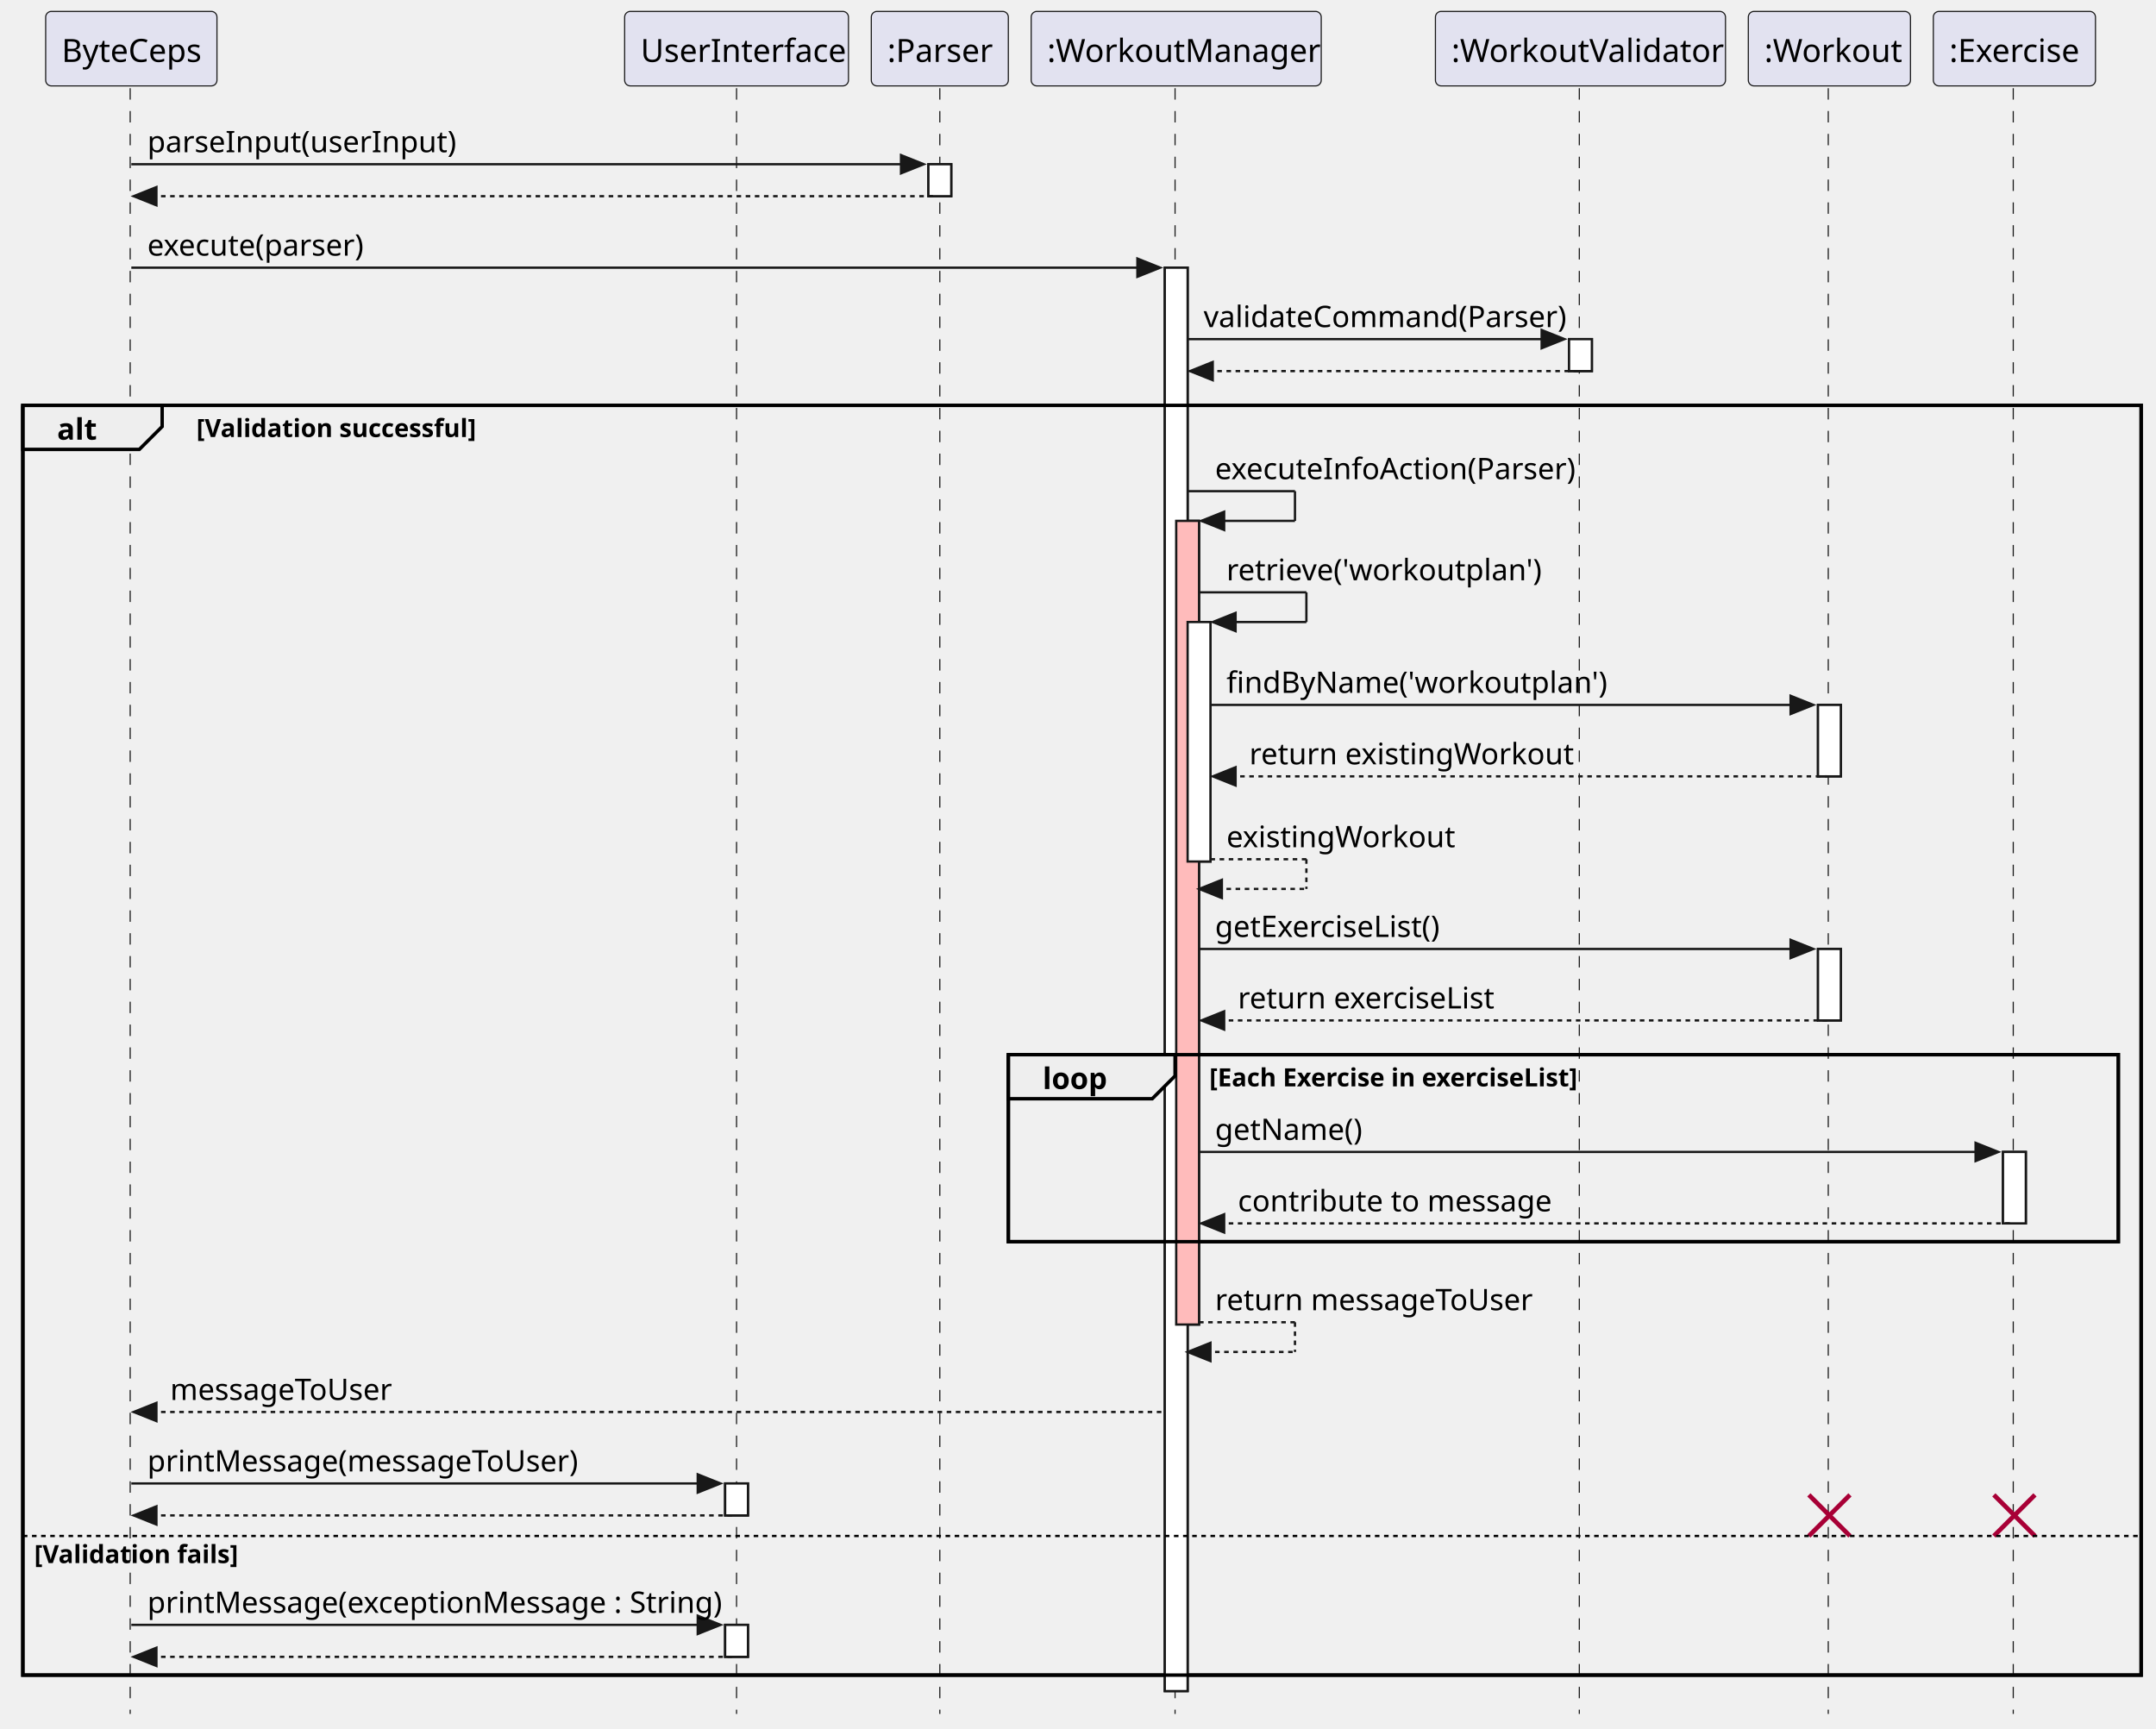
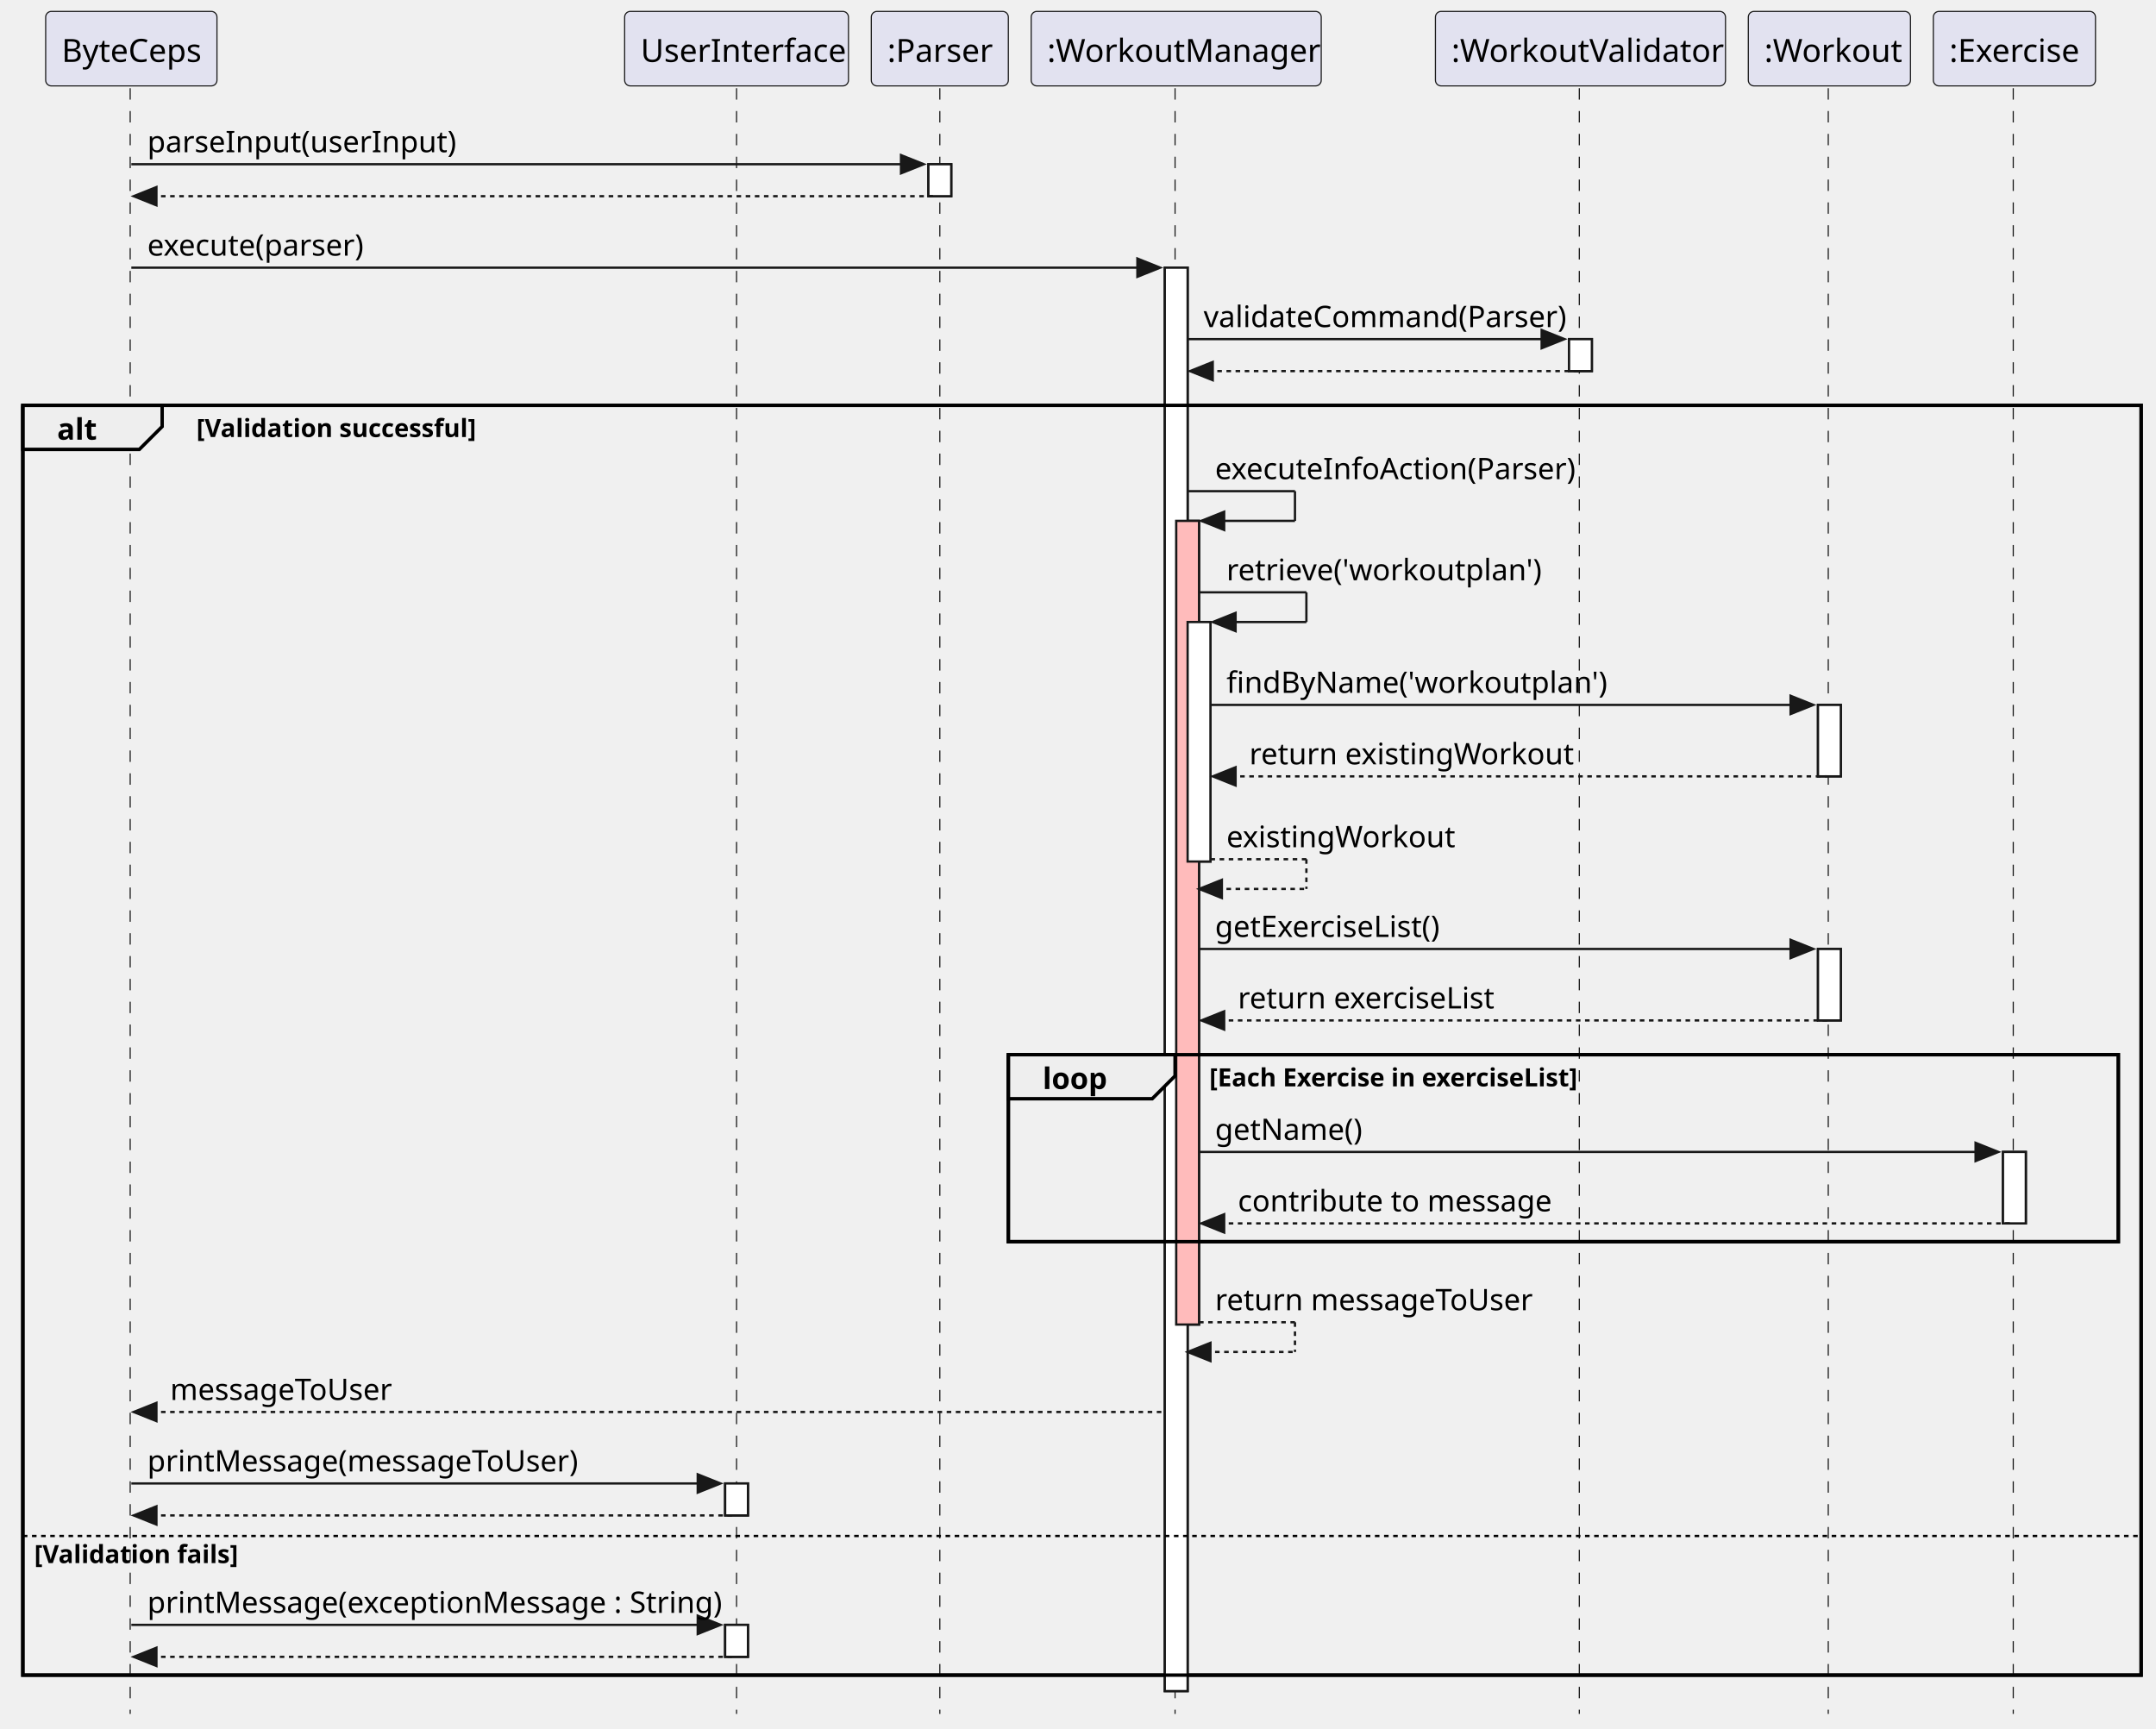
<svg xmlns="http://www.w3.org/2000/svg" contentStyleType="text/css" height="757px" preserveAspectRatio="none" style="width:944px;height:757px;background:#FFFFFF;" version="1.1" viewBox="0 0 944 757" width="944px" zoomAndPan="magnify">
  <defs />
  <g>
    <rect fill="#FFFFFF" height="14" style="stroke:#181818;stroke-width:1.0;" width="10" x="317.5" y="649.568" />
    <rect fill="#FFFFFF" height="14" style="stroke:#181818;stroke-width:1.0;" width="10" x="317.5" y="711.49" />
    <rect fill="#FFFFFF" height="14" style="stroke:#181818;stroke-width:1.0;" width="10" x="406.5" y="71.912" />
    <rect fill="#FFFFFF" height="623.287" style="stroke:#181818;stroke-width:1.0;" width="10" x="510" y="117.203" />
    <rect fill="#FFBBBB" height="351.91" style="stroke:#181818;stroke-width:1.0;" width="10" x="515" y="228.076" />
    <rect fill="#FFFFFF" height="104.873" style="stroke:#181818;stroke-width:1.0;" width="10" x="520" y="272.367" />
    <rect fill="#FFFFFF" height="14" style="stroke:#181818;stroke-width:1.0;" width="10" x="687" y="148.494" />
    <rect fill="#FFFFFF" height="31.291" style="stroke:#181818;stroke-width:1.0;" width="10" x="796" y="308.658" />
    <rect fill="#FFFFFF" height="31.291" style="stroke:#181818;stroke-width:1.0;" width="10" x="796" y="415.531" />
    <rect fill="#FFFFFF" height="31.291" style="stroke:#181818;stroke-width:1.0;" width="10" x="877" y="504.404" />
    <rect fill="none" height="555.996" style="stroke:#000000;stroke-width:1.5;" width="927.5" x="10" y="177.494" />
    <rect fill="none" height="81.873" style="stroke:#000000;stroke-width:1.5;" width="486" x="441.5" y="461.822" />
    <line style="stroke:#181818;stroke-width:0.5;stroke-dasharray:5.0,5.0;" x1="57" x2="57" y1="38.621" y2="750.49" />
    <line style="stroke:#181818;stroke-width:0.5;stroke-dasharray:5.0,5.0;" x1="322.5" x2="322.5" y1="38.621" y2="750.49" />
    <line style="stroke:#181818;stroke-width:0.5;stroke-dasharray:5.0,5.0;" x1="411.5" x2="411.5" y1="38.621" y2="750.49" />
    <line style="stroke:#181818;stroke-width:0.5;stroke-dasharray:5.0,5.0;" x1="514.5" x2="514.5" y1="38.621" y2="750.49" />
    <line style="stroke:#181818;stroke-width:0.5;stroke-dasharray:5.0,5.0;" x1="691.5" x2="691.5" y1="38.621" y2="750.49" />
    <line style="stroke:#181818;stroke-width:0.5;stroke-dasharray:5.0,5.0;" x1="800.5" x2="800.5" y1="38.621" y2="750.49" />
    <line style="stroke:#181818;stroke-width:0.5;stroke-dasharray:5.0,5.0;" x1="881.5" x2="881.5" y1="38.621" y2="750.49" />
    <rect fill="#E2E2F0" height="32.621" rx="2.5" ry="2.5" style="stroke:#181818;stroke-width:0.5;" width="75" x="20" y="5" />
    <text fill="#000000" font-family="sans-serif" font-size="14" lengthAdjust="spacing" textLength="61" x="27" y="27.107">ByteCeps</text>
    <rect fill="#E2E2F0" height="32.621" rx="2.5" ry="2.5" style="stroke:#181818;stroke-width:0.5;" width="98" x="273.5" y="5" />
    <text fill="#000000" font-family="sans-serif" font-size="14" lengthAdjust="spacing" textLength="84" x="280.5" y="27.107">UserInterface</text>
    <rect fill="#E2E2F0" height="32.621" rx="2.5" ry="2.5" style="stroke:#181818;stroke-width:0.5;" width="60" x="381.5" y="5" />
    <text fill="#000000" font-family="sans-serif" font-size="14" lengthAdjust="spacing" textLength="46" x="388.5" y="27.107">:Parser</text>
    <rect fill="#E2E2F0" height="32.621" rx="2.5" ry="2.5" style="stroke:#181818;stroke-width:0.5;" width="127" x="451.5" y="5" />
    <text fill="#000000" font-family="sans-serif" font-size="14" lengthAdjust="spacing" textLength="113" x="458.5" y="27.107">:WorkoutManager</text>
    <rect fill="#E2E2F0" height="32.621" rx="2.5" ry="2.5" style="stroke:#181818;stroke-width:0.5;" width="127" x="628.5" y="5" />
    <text fill="#000000" font-family="sans-serif" font-size="14" lengthAdjust="spacing" textLength="113" x="635.5" y="27.107">:WorkoutValidator</text>
    <rect fill="#E2E2F0" height="32.621" rx="2.5" ry="2.5" style="stroke:#181818;stroke-width:0.5;" width="71" x="765.5" y="5" />
    <text fill="#000000" font-family="sans-serif" font-size="14" lengthAdjust="spacing" textLength="57" x="772.5" y="27.107">:Workout</text>
    <rect fill="#E2E2F0" height="32.621" rx="2.5" ry="2.5" style="stroke:#181818;stroke-width:0.5;" width="71" x="846.5" y="5" />
    <text fill="#000000" font-family="sans-serif" font-size="14" lengthAdjust="spacing" textLength="57" x="853.5" y="27.107">:Exercise</text>
    <rect fill="#FFFFFF" height="14" style="stroke:#181818;stroke-width:1.0;" width="10" x="317.5" y="649.568" />
    <rect fill="#FFFFFF" height="14" style="stroke:#181818;stroke-width:1.0;" width="10" x="317.5" y="711.49" />
    <rect fill="#FFFFFF" height="14" style="stroke:#181818;stroke-width:1.0;" width="10" x="406.5" y="71.912" />
    <rect fill="#FFFFFF" height="623.287" style="stroke:#181818;stroke-width:1.0;" width="10" x="510" y="117.203" />
    <rect fill="#FFBBBB" height="351.91" style="stroke:#181818;stroke-width:1.0;" width="10" x="515" y="228.076" />
    <rect fill="#FFFFFF" height="104.873" style="stroke:#181818;stroke-width:1.0;" width="10" x="520" y="272.367" />
    <rect fill="#FFFFFF" height="14" style="stroke:#181818;stroke-width:1.0;" width="10" x="687" y="148.494" />
    <rect fill="#FFFFFF" height="31.291" style="stroke:#181818;stroke-width:1.0;" width="10" x="796" y="308.658" />
    <rect fill="#FFFFFF" height="31.291" style="stroke:#181818;stroke-width:1.0;" width="10" x="796" y="415.531" />
    <rect fill="#FFFFFF" height="31.291" style="stroke:#181818;stroke-width:1.0;" width="10" x="877" y="504.404" />
    <polygon fill="#181818" points="394.5,67.912,404.5,71.912,394.5,75.912" style="stroke:#181818;stroke-width:1.0;" />
    <line style="stroke:#181818;stroke-width:1.0;" x1="57.5" x2="400.5" y1="71.912" y2="71.912" />
    <text fill="#000000" font-family="sans-serif" font-size="13" lengthAdjust="spacing" textLength="121" x="64.5" y="66.649">parseInput(userInput)</text>
    <polygon fill="#181818" points="68.5,81.912,58.5,85.912,68.5,89.912" style="stroke:#181818;stroke-width:1.0;" />
    <line style="stroke:#181818;stroke-width:1.0;stroke-dasharray:2.0,2.0;" x1="62.5" x2="410.5" y1="85.912" y2="85.912" />
    <polygon fill="#181818" points="498,113.203,508,117.203,498,121.203" style="stroke:#181818;stroke-width:1.0;" />
    <line style="stroke:#181818;stroke-width:1.0;" x1="57.5" x2="504" y1="117.203" y2="117.203" />
    <text fill="#000000" font-family="sans-serif" font-size="13" lengthAdjust="spacing" textLength="90" x="64.5" y="111.94">execute(parser)</text>
    <polygon fill="#181818" points="675,144.494,685,148.494,675,152.494" style="stroke:#181818;stroke-width:1.0;" />
    <line style="stroke:#181818;stroke-width:1.0;" x1="520" x2="681" y1="148.494" y2="148.494" />
    <text fill="#000000" font-family="sans-serif" font-size="13" lengthAdjust="spacing" textLength="148" x="527" y="143.231">validateCommand(Parser)</text>
    <polygon fill="#181818" points="531,158.494,521,162.494,531,166.494" style="stroke:#181818;stroke-width:1.0;" />
    <line style="stroke:#181818;stroke-width:1.0;stroke-dasharray:2.0,2.0;" x1="525" x2="691" y1="162.494" y2="162.494" />
    <path d="M10,177.494 L71,177.494 L71,186.785 L61,196.785 L10,196.785 L10,177.494 " fill="#EEEEEE" style="stroke:#000000;stroke-width:1.5;" />
    <rect fill="none" height="555.996" style="stroke:#000000;stroke-width:1.5;" width="927.5" x="10" y="177.494" />
    <text fill="#000000" font-family="sans-serif" font-size="13" font-weight="bold" lengthAdjust="spacing" textLength="16" x="25" y="192.523">alt</text>
    <text fill="#000000" font-family="sans-serif" font-size="11" font-weight="bold" lengthAdjust="spacing" textLength="126" x="86" y="191.364">[Validation successful]</text>
    <line style="stroke:#181818;stroke-width:1.0;" x1="520" x2="567" y1="215.076" y2="215.076" />
    <line style="stroke:#181818;stroke-width:1.0;" x1="567" x2="567" y1="215.076" y2="228.076" />
    <line style="stroke:#181818;stroke-width:1.0;" x1="526" x2="567" y1="228.076" y2="228.076" />
    <polygon fill="#181818" points="536,224.076,526,228.076,536,232.076" style="stroke:#181818;stroke-width:1.0;" />
    <text fill="#000000" font-family="sans-serif" font-size="13" lengthAdjust="spacing" textLength="149" x="532" y="209.814">executeInfoAction(Parser)</text>
    <line style="stroke:#181818;stroke-width:1.0;" x1="525" x2="572" y1="259.367" y2="259.367" />
    <line style="stroke:#181818;stroke-width:1.0;" x1="572" x2="572" y1="259.367" y2="272.367" />
    <line style="stroke:#181818;stroke-width:1.0;" x1="531" x2="572" y1="272.367" y2="272.367" />
    <polygon fill="#181818" points="541,268.367,531,272.367,541,276.367" style="stroke:#181818;stroke-width:1.0;" />
    <text fill="#000000" font-family="sans-serif" font-size="13" lengthAdjust="spacing" textLength="122" x="537" y="254.105">retrieve('workoutplan')</text>
    <polygon fill="#181818" points="784,304.658,794,308.658,784,312.658" style="stroke:#181818;stroke-width:1.0;" />
    <line style="stroke:#181818;stroke-width:1.0;" x1="530" x2="790" y1="308.658" y2="308.658" />
    <text fill="#000000" font-family="sans-serif" font-size="13" lengthAdjust="spacing" textLength="151" x="537" y="303.396">findByName('workoutplan')</text>
    <polygon fill="#181818" points="541,335.949,531,339.949,541,343.949" style="stroke:#181818;stroke-width:1.0;" />
    <line style="stroke:#181818;stroke-width:1.0;stroke-dasharray:2.0,2.0;" x1="535" x2="800" y1="339.949" y2="339.949" />
    <text fill="#000000" font-family="sans-serif" font-size="13" lengthAdjust="spacing" textLength="131" x="547" y="334.687">return existingWorkout</text>
    <line style="stroke:#181818;stroke-width:1.0;stroke-dasharray:2.0,2.0;" x1="530" x2="572" y1="376.24" y2="376.24" />
    <line style="stroke:#181818;stroke-width:1.0;stroke-dasharray:2.0,2.0;" x1="572" x2="572" y1="376.24" y2="389.24" />
    <line style="stroke:#181818;stroke-width:1.0;stroke-dasharray:2.0,2.0;" x1="525" x2="572" y1="389.24" y2="389.24" />
    <polygon fill="#181818" points="535,385.24,525,389.24,535,393.24" style="stroke:#181818;stroke-width:1.0;" />
    <text fill="#000000" font-family="sans-serif" font-size="13" lengthAdjust="spacing" textLength="94" x="537" y="370.978">existingWorkout</text>
    <polygon fill="#181818" points="784,411.531,794,415.531,784,419.531" style="stroke:#181818;stroke-width:1.0;" />
    <line style="stroke:#181818;stroke-width:1.0;" x1="525" x2="790" y1="415.531" y2="415.531" />
    <text fill="#000000" font-family="sans-serif" font-size="13" lengthAdjust="spacing" textLength="98" x="532" y="410.269">getExerciseList()</text>
    <polygon fill="#181818" points="536,442.822,526,446.822,536,450.822" style="stroke:#181818;stroke-width:1.0;" />
    <line style="stroke:#181818;stroke-width:1.0;stroke-dasharray:2.0,2.0;" x1="530" x2="800" y1="446.822" y2="446.822" />
    <text fill="#000000" font-family="sans-serif" font-size="13" lengthAdjust="spacing" textLength="107" x="542" y="441.56">return exerciseList</text>
    <path d="M441.5,461.822 L514.5,461.822 L514.5,471.113 L504.5,481.113 L441.5,481.113 L441.5,461.822 " fill="#EEEEEE" style="stroke:#000000;stroke-width:1.5;" />
    <rect fill="none" height="81.873" style="stroke:#000000;stroke-width:1.5;" width="486" x="441.5" y="461.822" />
    <text fill="#000000" font-family="sans-serif" font-size="13" font-weight="bold" lengthAdjust="spacing" textLength="28" x="456.5" y="476.851">loop</text>
    <text fill="#000000" font-family="sans-serif" font-size="11" font-weight="bold" lengthAdjust="spacing" textLength="168" x="529.5" y="475.692">[Each Exercise in exerciseList]</text>
    <polygon fill="#181818" points="865,500.404,875,504.404,865,508.404" style="stroke:#181818;stroke-width:1.0;" />
    <line style="stroke:#181818;stroke-width:1.0;" x1="525" x2="871" y1="504.404" y2="504.404" />
    <text fill="#000000" font-family="sans-serif" font-size="13" lengthAdjust="spacing" textLength="60" x="532" y="499.142">getName()</text>
    <polygon fill="#181818" points="536,531.695,526,535.695,536,539.695" style="stroke:#181818;stroke-width:1.0;" />
    <line style="stroke:#181818;stroke-width:1.0;stroke-dasharray:2.0,2.0;" x1="530" x2="881" y1="535.695" y2="535.695" />
    <text fill="#000000" font-family="sans-serif" font-size="13" lengthAdjust="spacing" textLength="129" x="542" y="530.433">contribute to message</text>
    <line style="stroke:#181818;stroke-width:1.0;stroke-dasharray:2.0,2.0;" x1="525" x2="567" y1="578.986" y2="578.986" />
    <line style="stroke:#181818;stroke-width:1.0;stroke-dasharray:2.0,2.0;" x1="567" x2="567" y1="578.986" y2="591.986" />
    <line style="stroke:#181818;stroke-width:1.0;stroke-dasharray:2.0,2.0;" x1="520" x2="567" y1="591.986" y2="591.986" />
    <polygon fill="#181818" points="530,587.986,520,591.986,530,595.986" style="stroke:#181818;stroke-width:1.0;" />
    <text fill="#000000" font-family="sans-serif" font-size="13" lengthAdjust="spacing" textLength="131" x="532" y="573.724">return messageToUser</text>
    <polygon fill="#181818" points="68.5,614.277,58.5,618.277,68.5,622.277" style="stroke:#181818;stroke-width:1.0;" />
    <line style="stroke:#181818;stroke-width:1.0;stroke-dasharray:2.0,2.0;" x1="62.5" x2="509" y1="618.277" y2="618.277" />
    <text fill="#000000" font-family="sans-serif" font-size="13" lengthAdjust="spacing" textLength="94" x="74.5" y="613.015">messageToUser</text>
    <polygon fill="#181818" points="305.5,645.568,315.5,649.568,305.5,653.568" style="stroke:#181818;stroke-width:1.0;" />
    <line style="stroke:#181818;stroke-width:1.0;" x1="57.5" x2="311.5" y1="649.568" y2="649.568" />
    <text fill="#000000" font-family="sans-serif" font-size="13" lengthAdjust="spacing" textLength="180" x="64.5" y="644.306">printMessage(messageToUser)</text>
    <polygon fill="#181818" points="68.5,659.568,58.5,663.568,68.5,667.568" style="stroke:#181818;stroke-width:1.0;" />
    <line style="stroke:#181818;stroke-width:1.0;stroke-dasharray:2.0,2.0;" x1="62.5" x2="321.5" y1="663.568" y2="663.568" />
-     <line style="stroke:#A80036;stroke-width:2.0;" x1="792" x2="810" y1="654.568" y2="672.568" />
-     <line style="stroke:#A80036;stroke-width:2.0;" x1="792" x2="810" y1="672.568" y2="654.568" />
-     <line style="stroke:#A80036;stroke-width:2.0;" x1="873" x2="891" y1="654.568" y2="672.568" />
-     <line style="stroke:#A80036;stroke-width:2.0;" x1="873" x2="891" y1="672.568" y2="654.568" />
    <line style="stroke:#000000;stroke-width:1.0;stroke-dasharray:2.0,2.0;" x1="10" x2="937.5" y1="672.568" y2="672.568" />
    <text fill="#000000" font-family="sans-serif" font-size="11" font-weight="bold" lengthAdjust="spacing" textLength="88" x="15" y="684.438">[Validation fails]</text>
    <polygon fill="#181818" points="305.5,707.49,315.5,711.49,305.5,715.49" style="stroke:#181818;stroke-width:1.0;" />
    <line style="stroke:#181818;stroke-width:1.0;" x1="57.5" x2="311.5" y1="711.49" y2="711.49" />
    <text fill="#000000" font-family="sans-serif" font-size="13" lengthAdjust="spacing" textLength="241" x="64.5" y="706.227">printMessage(exceptionMessage : String)</text>
    <polygon fill="#181818" points="68.5,721.49,58.5,725.49,68.5,729.49" style="stroke:#181818;stroke-width:1.0;" />
    <line style="stroke:#181818;stroke-width:1.0;stroke-dasharray:2.0,2.0;" x1="62.5" x2="321.5" y1="725.49" y2="725.49" />
  </g>
</svg>
